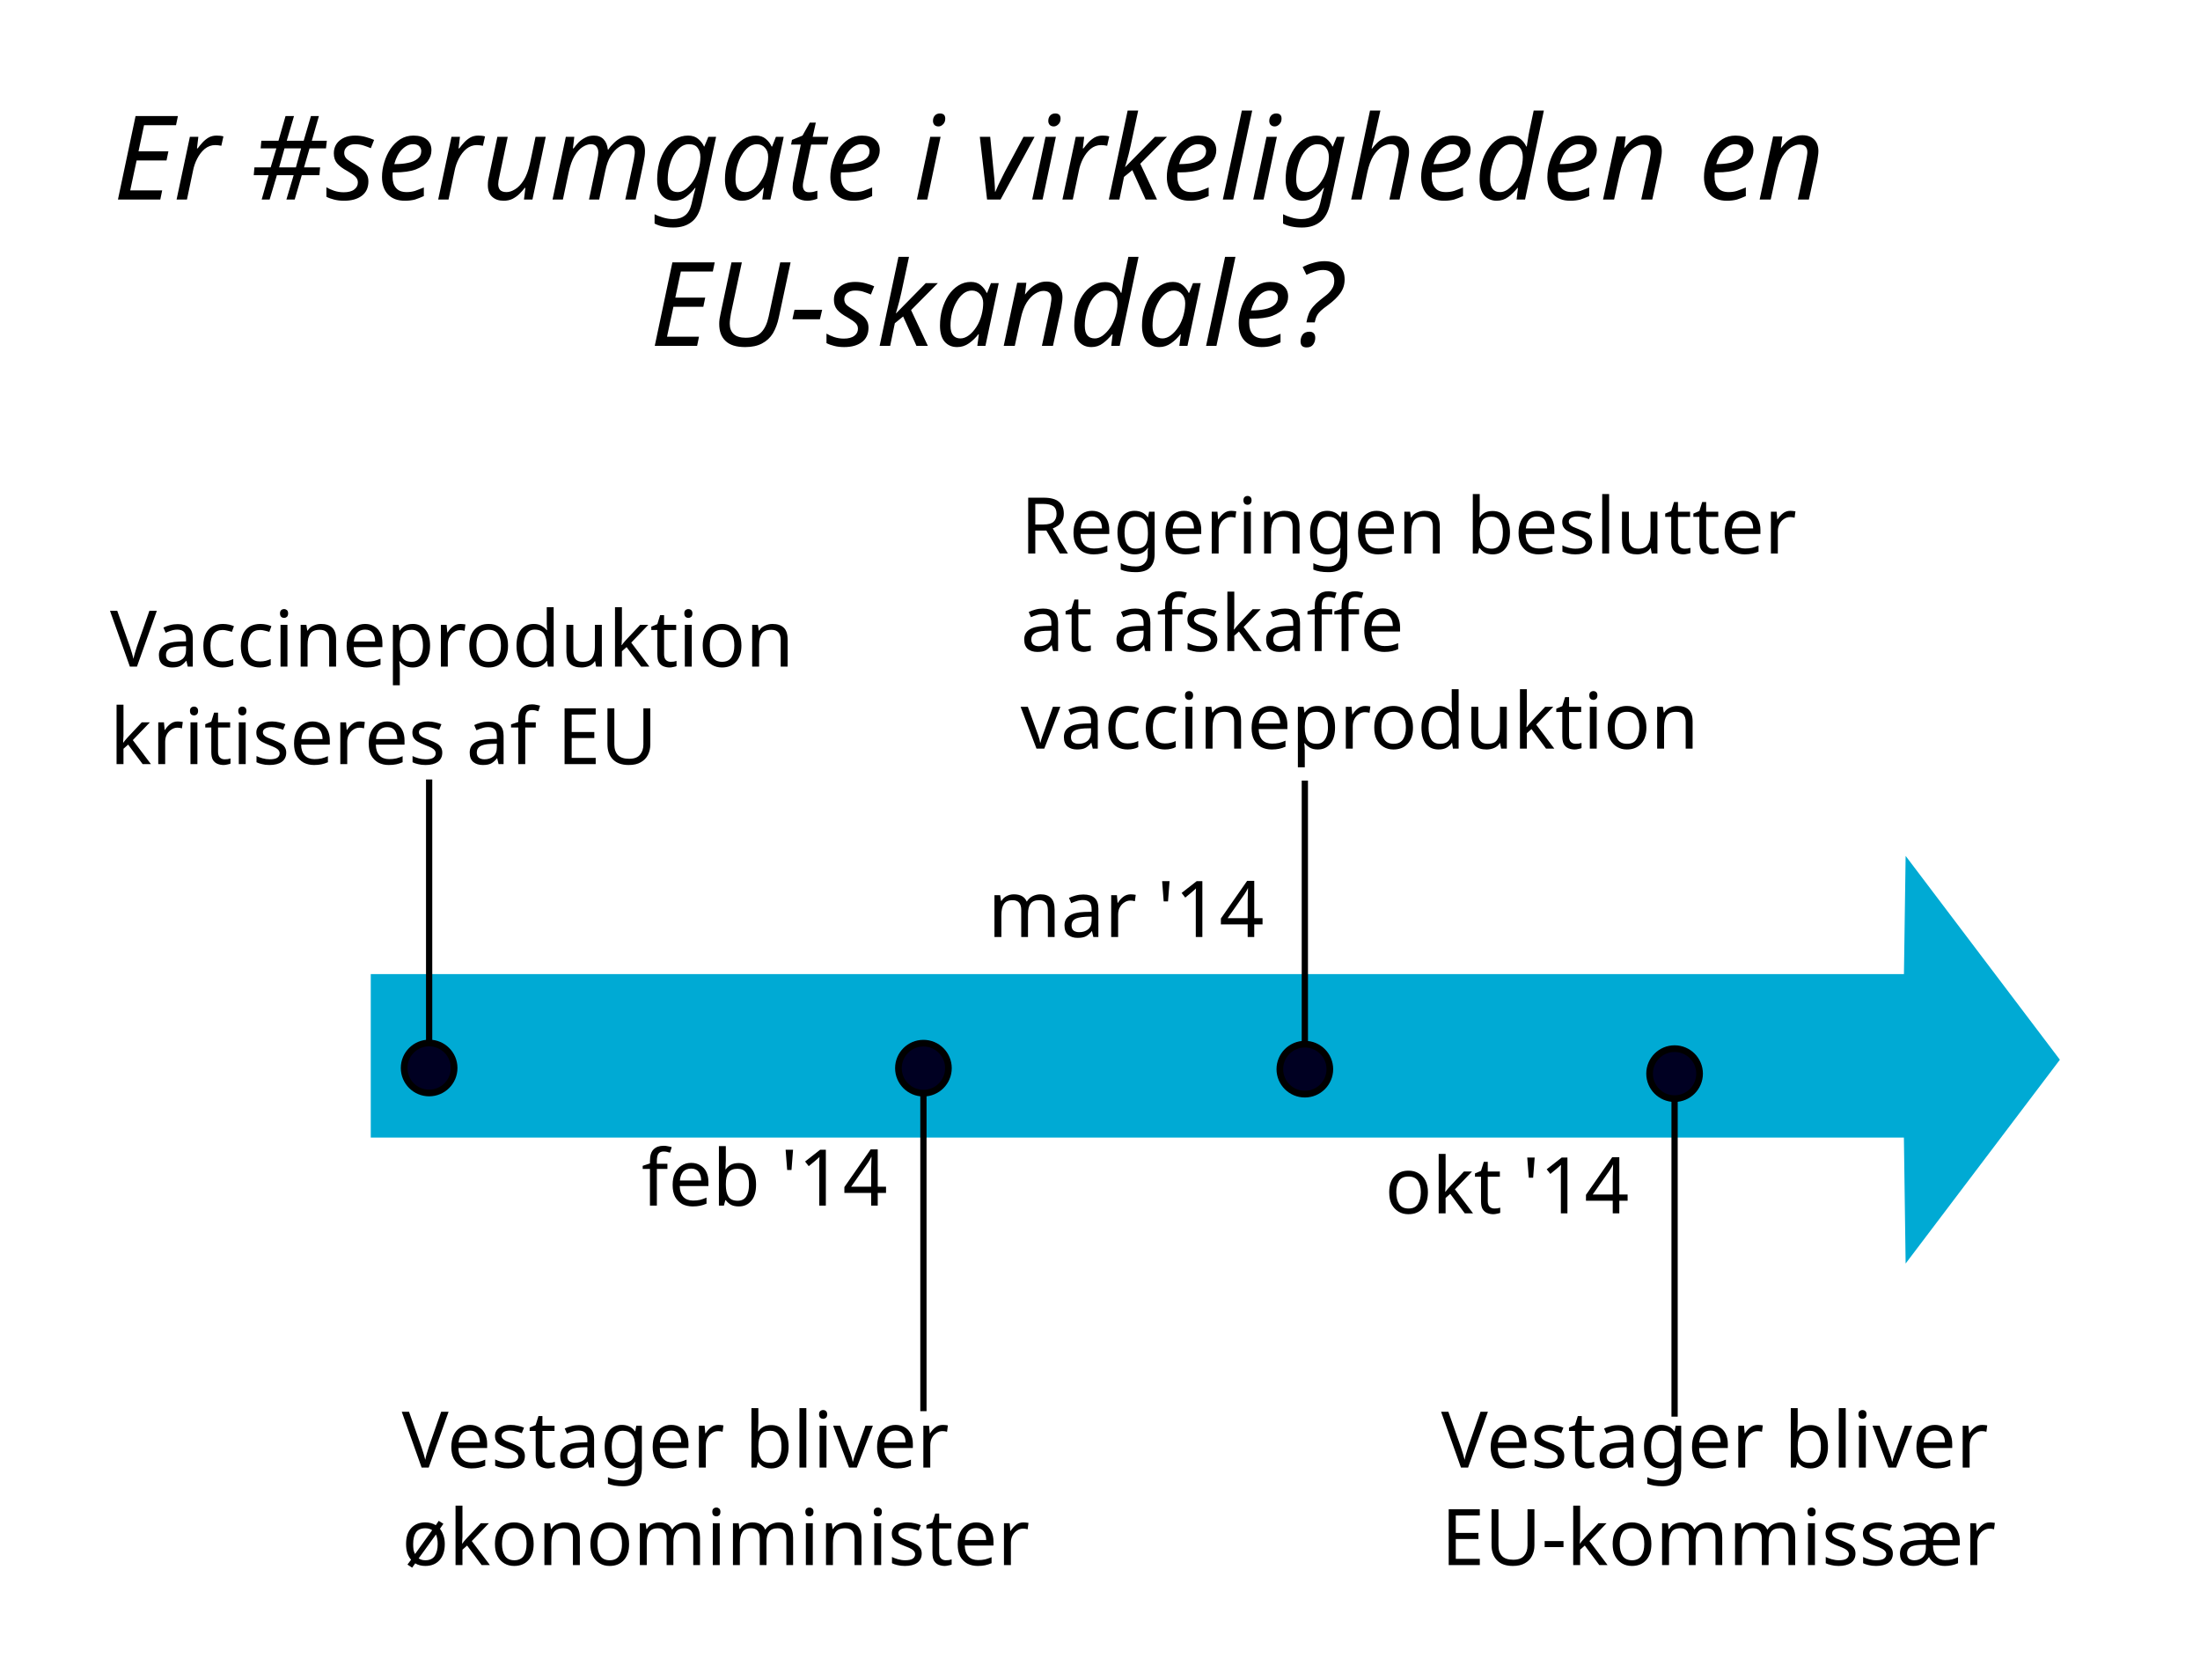
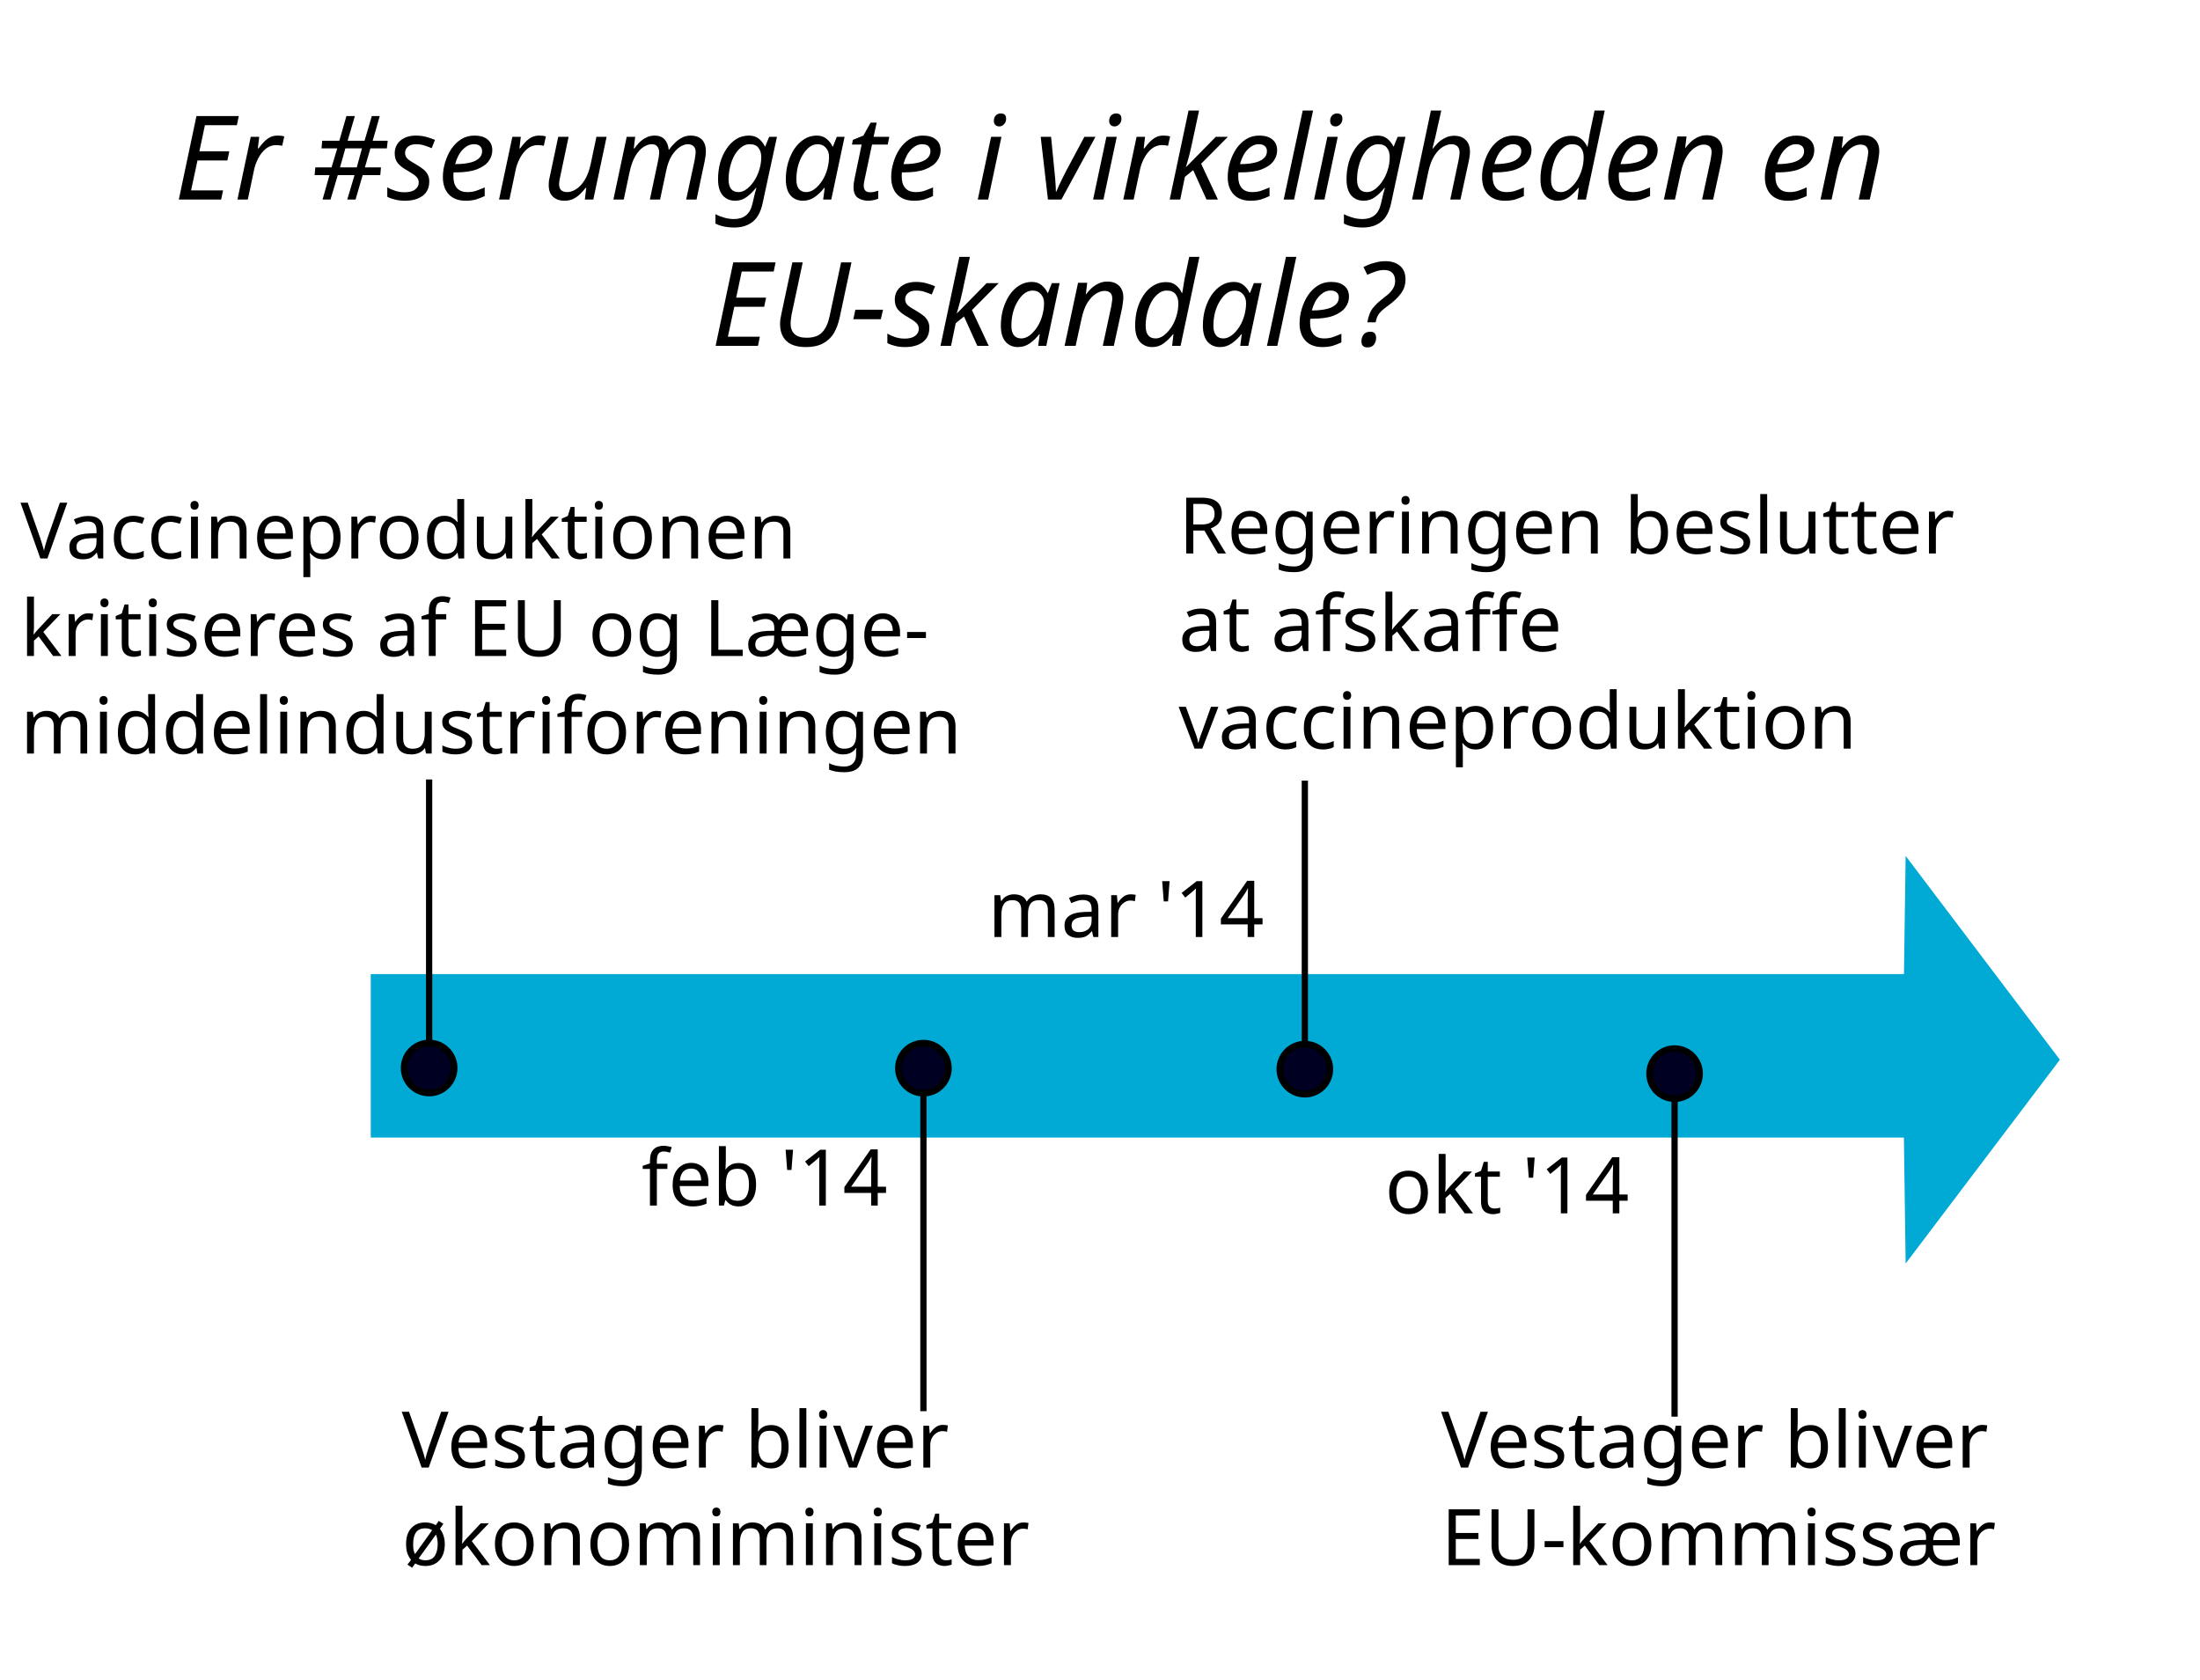
<svg xmlns="http://www.w3.org/2000/svg" width="198.913mm" height="151.826mm" viewBox="0 0 198.913 151.826" version="1.1" id="svg8">
  <defs id="defs2">
    <marker orient="auto" refY="0" refX="0" id="DotL" style="overflow:visible">
      <path id="path4614" d="m -2.5,-1 c 0,2.76 -2.24,5 -5,5 -2.76,0 -5,-2.24 -5,-5 0,-2.76 2.24,-5 5,-5 2.76,0 5,2.24 5,5 z" style="fill:#000022;fill-opacity:1;fill-rule:evenodd;stroke:#000000;stroke-width:1pt;stroke-opacity:1" transform="matrix(0.8,0,0,0.8,5.92,0.8)" />
    </marker>
    <marker orient="auto" refY="0" refX="0" id="DotL-9" style="overflow:visible">
      <path id="path4614-6" d="m -2.5,-1 c 0,2.76 -2.24,5 -5,5 -2.76,0 -5,-2.24 -5,-5 0,-2.76 2.24,-5 5,-5 2.76,0 5,2.24 5,5 z" style="fill:#000022;fill-opacity:1;fill-rule:evenodd;stroke:#000000;stroke-width:1pt;stroke-opacity:1" transform="matrix(0.8,0,0,0.8,5.92,0.8)" />
    </marker>
    <marker orient="auto" refY="0" refX="0" id="DotL-18" style="overflow:visible">
      <path id="path4614-9" d="m -2.5,-1 c 0,2.76 -2.24,5 -5,5 -2.76,0 -5,-2.24 -5,-5 0,-2.76 2.24,-5 5,-5 2.76,0 5,2.24 5,5 z" style="fill:#000022;fill-opacity:1;fill-rule:evenodd;stroke:#000000;stroke-width:1pt;stroke-opacity:1" transform="matrix(0.8,0,0,0.8,5.92,0.8)" />
    </marker>
    <marker orient="auto" refY="0" refX="0" id="DotL-9-3" style="overflow:visible">
      <path id="path4614-6-8" d="m -2.5,-1 c 0,2.76 -2.24,5 -5,5 -2.76,0 -5,-2.24 -5,-5 0,-2.76 2.24,-5 5,-5 2.76,0 5,2.24 5,5 z" style="fill:#000022;fill-opacity:1;fill-rule:evenodd;stroke:#000000;stroke-width:1pt;stroke-opacity:1" transform="matrix(0.8,0,0,0.8,5.92,0.8)" />
    </marker>
  </defs>
-   <g transform="translate(-1.667682,0.09416674)" id="layer1">
-     <g id="g18730">
-       <path id="rect26" d="M 35.19,87.974 H 175.596 V 102.754 H 35.19 Z" style="fill:#00aad4;stroke-width:0.282" />
-       <path id="rect29" d="m 173.965,77.288 13.947,18.428 -13.947,18.428 -0.258,-18.769 z" style="fill:#00aad4;stroke-width:0.29" />
-       <path id="path41" d="M 40.468,96.419 V 70.379" style="opacity:1;fill:#000022;fill-opacity:1;stroke:#000000;stroke-width:0.565;stroke-linecap:butt;stroke-linejoin:miter;stroke-miterlimit:4;stroke-dasharray:none;stroke-opacity:1;marker-start:url(#DotL)" />
-       <text id="text11237" y="60.174" x="11.613" style="font-style:normal;font-variant:normal;font-weight:normal;font-stretch:normal;font-size:7.056px;line-height:1.25;font-family:sans-serif;-inkscape-font-specification:'sans-serif, Normal';font-variant-ligatures:normal;font-variant-caps:normal;font-variant-numeric:normal;font-feature-settings:normal;text-align:start;letter-spacing:0px;word-spacing:0px;writing-mode:lr-tb;text-anchor:start;fill:#000000;fill-opacity:1;stroke:none;stroke-width:0.265" xml:space="preserve">
-         <tspan id="tspan11248" style="font-style:normal;font-variant:normal;font-weight:normal;font-stretch:normal;font-size:7.056px;font-family:sans-serif;-inkscape-font-specification:'sans-serif, Normal';font-variant-ligatures:normal;font-variant-caps:normal;font-variant-numeric:normal;font-feature-settings:normal;text-align:start;writing-mode:lr-tb;text-anchor:start;stroke-width:0.265" y="60.174" x="11.613">Vaccineproduktion</tspan>
-         <tspan id="tspan11252" style="font-style:normal;font-variant:normal;font-weight:normal;font-stretch:normal;font-size:7.056px;font-family:sans-serif;-inkscape-font-specification:'sans-serif, Normal';font-variant-ligatures:normal;font-variant-caps:normal;font-variant-numeric:normal;font-feature-settings:normal;text-align:start;writing-mode:lr-tb;text-anchor:start;stroke-width:0.265" y="68.994" x="11.613">kritiseres af EU</tspan>
-       </text>
-       <path id="path41-2" d="M 85.159,96.524 V 127.491" style="opacity:1;fill:#000022;fill-opacity:1;stroke:#000000;stroke-width:0.565;stroke-linecap:butt;stroke-linejoin:miter;stroke-miterlimit:4;stroke-dasharray:none;stroke-opacity:1;marker-start:url(#DotL-9)" />
-       <text id="text11237-1-5" y="132.589" x="37.994" style="font-style:normal;font-variant:normal;font-weight:normal;font-stretch:normal;font-size:7.056px;line-height:1.25;font-family:sans-serif;-inkscape-font-specification:'sans-serif, Normal';font-variant-ligatures:normal;font-variant-caps:normal;font-variant-numeric:normal;font-feature-settings:normal;text-align:start;letter-spacing:0px;word-spacing:0px;writing-mode:lr-tb;text-anchor:start;fill:#000000;fill-opacity:1;stroke:none;stroke-width:0.265" xml:space="preserve">
-         <tspan id="tspan11252-8-4" style="font-style:normal;font-variant:normal;font-weight:normal;font-stretch:normal;font-size:7.056px;font-family:sans-serif;-inkscape-font-specification:'sans-serif, Normal';font-variant-ligatures:normal;font-variant-caps:normal;font-variant-numeric:normal;font-feature-settings:normal;text-align:start;writing-mode:lr-tb;text-anchor:start;stroke-width:0.265" y="132.589" x="37.994">Vestager bliver</tspan>
-         <tspan id="tspan14628" style="font-style:normal;font-variant:normal;font-weight:normal;font-stretch:normal;font-size:7.056px;font-family:sans-serif;-inkscape-font-specification:'sans-serif, Normal';font-variant-ligatures:normal;font-variant-caps:normal;font-variant-numeric:normal;font-feature-settings:normal;text-align:start;writing-mode:lr-tb;text-anchor:start;stroke-width:0.265" y="141.408" x="37.994">økonomiminister</tspan>
-       </text>
-       <text id="text11237-1-9" y="84.622" x="90.987" style="font-style:normal;font-variant:normal;font-weight:normal;font-stretch:normal;font-size:7.056px;line-height:1.25;font-family:sans-serif;-inkscape-font-specification:'sans-serif, Normal';font-variant-ligatures:normal;font-variant-caps:normal;font-variant-numeric:normal;font-feature-settings:normal;text-align:start;letter-spacing:0px;word-spacing:0px;writing-mode:lr-tb;text-anchor:start;fill:#000000;fill-opacity:1;stroke:none;stroke-width:0.265" xml:space="preserve">
-         <tspan id="tspan11252-8-7" style="font-style:normal;font-variant:normal;font-weight:normal;font-stretch:normal;font-size:7.056px;font-family:sans-serif;-inkscape-font-specification:'sans-serif, Normal';font-variant-ligatures:normal;font-variant-caps:normal;font-variant-numeric:normal;font-feature-settings:normal;text-align:start;writing-mode:lr-tb;text-anchor:start;stroke-width:0.265" y="84.622" x="90.987">mar '14</tspan>
-       </text>
-       <text id="text11237-1-53" y="108.903" x="59.669" style="font-style:normal;font-variant:normal;font-weight:normal;font-stretch:normal;font-size:7.056px;line-height:1.25;font-family:sans-serif;-inkscape-font-specification:'sans-serif, Normal';font-variant-ligatures:normal;font-variant-caps:normal;font-variant-numeric:normal;font-feature-settings:normal;text-align:start;letter-spacing:0px;word-spacing:0px;writing-mode:lr-tb;text-anchor:start;fill:#000000;fill-opacity:1;stroke:none;stroke-width:0.265" xml:space="preserve">
-         <tspan id="tspan11252-8-8" style="font-style:normal;font-variant:normal;font-weight:normal;font-stretch:normal;font-size:7.056px;font-family:sans-serif;-inkscape-font-specification:'sans-serif, Normal';font-variant-ligatures:normal;font-variant-caps:normal;font-variant-numeric:normal;font-feature-settings:normal;text-align:start;writing-mode:lr-tb;text-anchor:start;stroke-width:0.265" y="108.903" x="59.669">feb '14</tspan>
-       </text>
-       <path id="path41-6" d="M 119.645,96.524 V 70.483" style="opacity:1;fill:#000022;fill-opacity:1;stroke:#000000;stroke-width:0.565;stroke-linecap:butt;stroke-linejoin:miter;stroke-miterlimit:4;stroke-dasharray:none;stroke-opacity:1;marker-start:url(#DotL-18)" />
-       <text id="text11237-4" y="49.949" x="93.945" style="font-style:normal;font-variant:normal;font-weight:normal;font-stretch:normal;font-size:7.056px;line-height:1.25;font-family:sans-serif;-inkscape-font-specification:'sans-serif, Normal';font-variant-ligatures:normal;font-variant-caps:normal;font-variant-numeric:normal;font-feature-settings:normal;text-align:start;letter-spacing:0px;word-spacing:0px;writing-mode:lr-tb;text-anchor:start;fill:#000000;fill-opacity:1;stroke:none;stroke-width:0.265" xml:space="preserve">
-         <tspan id="tspan11248-3" style="font-style:normal;font-variant:normal;font-weight:normal;font-stretch:normal;font-size:7.056px;font-family:sans-serif;-inkscape-font-specification:'sans-serif, Normal';font-variant-ligatures:normal;font-variant-caps:normal;font-variant-numeric:normal;font-feature-settings:normal;text-align:start;writing-mode:lr-tb;text-anchor:start;stroke-width:0.265" y="49.949" x="93.945">Regeringen beslutter </tspan>
-         <tspan id="tspan18571" style="font-style:normal;font-variant:normal;font-weight:normal;font-stretch:normal;font-size:7.056px;font-family:sans-serif;-inkscape-font-specification:'sans-serif, Normal';font-variant-ligatures:normal;font-variant-caps:normal;font-variant-numeric:normal;font-feature-settings:normal;text-align:start;writing-mode:lr-tb;text-anchor:start;stroke-width:0.265" y="58.769" x="93.945">at afskaffe </tspan>
-         <tspan id="tspan18573" style="font-style:normal;font-variant:normal;font-weight:normal;font-stretch:normal;font-size:7.056px;font-family:sans-serif;-inkscape-font-specification:'sans-serif, Normal';font-variant-ligatures:normal;font-variant-caps:normal;font-variant-numeric:normal;font-feature-settings:normal;text-align:start;writing-mode:lr-tb;text-anchor:start;stroke-width:0.265" y="67.588" x="93.945">vaccineproduktion</tspan>
-         <tspan id="tspan11252-3" style="font-style:normal;font-variant:normal;font-weight:normal;font-stretch:normal;font-size:7.056px;font-family:sans-serif;-inkscape-font-specification:'sans-serif, Normal';font-variant-ligatures:normal;font-variant-caps:normal;font-variant-numeric:normal;font-feature-settings:normal;text-align:start;writing-mode:lr-tb;text-anchor:start;stroke-width:0.265" y="76.408" x="93.945" />
-       </text>
-       <path id="path41-2-6" d="M 153.075,97.019 V 127.986" style="opacity:1;fill:#000022;fill-opacity:1;stroke:#000000;stroke-width:0.565;stroke-linecap:butt;stroke-linejoin:miter;stroke-miterlimit:4;stroke-dasharray:none;stroke-opacity:1;marker-start:url(#DotL-9-3)" />
-       <text id="text11237-1-53-0" y="109.607" x="126.881" style="font-style:normal;font-variant:normal;font-weight:normal;font-stretch:normal;font-size:7.056px;line-height:1.25;font-family:sans-serif;-inkscape-font-specification:'sans-serif, Normal';font-variant-ligatures:normal;font-variant-caps:normal;font-variant-numeric:normal;font-feature-settings:normal;text-align:start;letter-spacing:0px;word-spacing:0px;writing-mode:lr-tb;text-anchor:start;fill:#000000;fill-opacity:1;stroke:none;stroke-width:0.265" xml:space="preserve">
-         <tspan id="tspan11252-8-8-4" style="font-style:normal;font-variant:normal;font-weight:normal;font-stretch:normal;font-size:7.056px;font-family:sans-serif;-inkscape-font-specification:'sans-serif, Normal';font-variant-ligatures:normal;font-variant-caps:normal;font-variant-numeric:normal;font-feature-settings:normal;text-align:start;writing-mode:lr-tb;text-anchor:start;stroke-width:0.265" y="109.607" x="126.881">okt '14</tspan>
-       </text>
-       <text id="text11237-1-5-8" y="132.589" x="131.965" style="font-style:normal;font-variant:normal;font-weight:normal;font-stretch:normal;font-size:7.056px;line-height:1.25;font-family:sans-serif;-inkscape-font-specification:'sans-serif, Normal';font-variant-ligatures:normal;font-variant-caps:normal;font-variant-numeric:normal;font-feature-settings:normal;text-align:start;letter-spacing:0px;word-spacing:0px;writing-mode:lr-tb;text-anchor:start;fill:#000000;fill-opacity:1;stroke:none;stroke-width:0.265" xml:space="preserve">
-         <tspan id="tspan11252-8-4-8" style="font-style:normal;font-variant:normal;font-weight:normal;font-stretch:normal;font-size:7.056px;font-family:sans-serif;-inkscape-font-specification:'sans-serif, Normal';font-variant-ligatures:normal;font-variant-caps:normal;font-variant-numeric:normal;font-feature-settings:normal;text-align:start;writing-mode:lr-tb;text-anchor:start;stroke-width:0.265" y="132.589" x="131.965">Vestager bliver</tspan>
-         <tspan id="tspan14628-8" style="font-style:normal;font-variant:normal;font-weight:normal;font-stretch:normal;font-size:7.056px;font-family:sans-serif;-inkscape-font-specification:'sans-serif, Normal';font-variant-ligatures:normal;font-variant-caps:normal;font-variant-numeric:normal;font-feature-settings:normal;text-align:start;writing-mode:lr-tb;text-anchor:start;stroke-width:0.265" y="141.408" x="131.965">EU-kommissær</tspan>
-       </text>
-       <text id="text18544" y="17.947" x="101.346" style="font-style:italic;font-variant:normal;font-weight:normal;font-stretch:normal;font-size:10.583px;line-height:1.25;font-family:sans-serif;-inkscape-font-specification:'sans-serif, Italic';font-variant-ligatures:normal;font-variant-caps:normal;font-variant-numeric:normal;font-feature-settings:normal;text-align:center;letter-spacing:0px;word-spacing:0px;writing-mode:lr-tb;text-anchor:middle;fill:#000000;fill-opacity:1;stroke:none;stroke-width:0.265" xml:space="preserve">
-         <tspan id="tspan18546" style="font-style:italic;font-variant:normal;font-weight:normal;font-stretch:normal;font-size:10.583px;font-family:sans-serif;-inkscape-font-specification:'sans-serif, Italic';font-variant-ligatures:normal;font-variant-caps:normal;font-variant-numeric:normal;font-feature-settings:normal;text-align:center;writing-mode:lr-tb;text-anchor:middle;stroke-width:0.265" y="17.947" x="103.031">Er #serumgate i virkeligheden en </tspan>
-         <tspan id="tspan18550" style="font-style:italic;font-variant:normal;font-weight:normal;font-stretch:normal;font-size:10.583px;font-family:sans-serif;-inkscape-font-specification:'sans-serif, Italic';font-variant-ligatures:normal;font-variant-caps:normal;font-variant-numeric:normal;font-feature-settings:normal;text-align:center;writing-mode:lr-tb;text-anchor:middle;stroke-width:0.265" y="31.176" x="101.346">EU-skandale?</tspan>
-       </text>
-     </g>
-   </g>
+   <path id="rect26" d="M 33.522,88.068 H 173.928 V 102.848 H 33.522 Z" style="fill:#00aad4;stroke-width:0.282" />
+   <path id="rect29" d="m 172.298,77.382 13.947,18.428 -13.947,18.428 -0.258,-18.769 z" style="fill:#00aad4;stroke-width:0.29" />
+   <path id="path41" d="M 38.8,96.514 V 70.473" style="opacity:1;fill:#000022;fill-opacity:1;stroke:#000000;stroke-width:0.565;stroke-linecap:butt;stroke-linejoin:miter;stroke-miterlimit:4;stroke-dasharray:none;stroke-opacity:1;marker-start:url(#DotL)" />
+   <path id="path41-2" d="M 83.491,96.618 V 127.585" style="opacity:1;fill:#000022;fill-opacity:1;stroke:#000000;stroke-width:0.565;stroke-linecap:butt;stroke-linejoin:miter;stroke-miterlimit:4;stroke-dasharray:none;stroke-opacity:1;marker-start:url(#DotL-9)" />
+   <text id="text11237-1-5" y="132.683" x="36.326" style="font-style:normal;font-variant:normal;font-weight:normal;font-stretch:normal;font-size:7.056px;line-height:1.25;font-family:sans-serif;-inkscape-font-specification:'sans-serif, Normal';font-variant-ligatures:normal;font-variant-caps:normal;font-variant-numeric:normal;font-feature-settings:normal;text-align:start;letter-spacing:0px;word-spacing:0px;writing-mode:lr-tb;text-anchor:start;fill:#000000;fill-opacity:1;stroke:none;stroke-width:0.265" xml:space="preserve">
+     <tspan id="tspan11252-8-4" style="font-style:normal;font-variant:normal;font-weight:normal;font-stretch:normal;font-size:7.056px;font-family:sans-serif;-inkscape-font-specification:'sans-serif, Normal';font-variant-ligatures:normal;font-variant-caps:normal;font-variant-numeric:normal;font-feature-settings:normal;text-align:start;writing-mode:lr-tb;text-anchor:start;stroke-width:0.265" y="132.683" x="36.326">Vestager bliver</tspan>
+     <tspan id="tspan14628" style="font-style:normal;font-variant:normal;font-weight:normal;font-stretch:normal;font-size:7.056px;font-family:sans-serif;-inkscape-font-specification:'sans-serif, Normal';font-variant-ligatures:normal;font-variant-caps:normal;font-variant-numeric:normal;font-feature-settings:normal;text-align:start;writing-mode:lr-tb;text-anchor:start;stroke-width:0.265" y="141.502" x="36.326">økonomiminister</tspan>
+   </text>
+   <text id="text11237-1-9" y="84.716" x="89.32" style="font-style:normal;font-variant:normal;font-weight:normal;font-stretch:normal;font-size:7.056px;line-height:1.25;font-family:sans-serif;-inkscape-font-specification:'sans-serif, Normal';font-variant-ligatures:normal;font-variant-caps:normal;font-variant-numeric:normal;font-feature-settings:normal;text-align:start;letter-spacing:0px;word-spacing:0px;writing-mode:lr-tb;text-anchor:start;fill:#000000;fill-opacity:1;stroke:none;stroke-width:0.265" xml:space="preserve">
+     <tspan id="tspan11252-8-7" style="font-style:normal;font-variant:normal;font-weight:normal;font-stretch:normal;font-size:7.056px;font-family:sans-serif;-inkscape-font-specification:'sans-serif, Normal';font-variant-ligatures:normal;font-variant-caps:normal;font-variant-numeric:normal;font-feature-settings:normal;text-align:start;writing-mode:lr-tb;text-anchor:start;stroke-width:0.265" y="84.716" x="89.32">mar '14</tspan>
+   </text>
+   <text id="text11237-1-53" y="108.997" x="58.001" style="font-style:normal;font-variant:normal;font-weight:normal;font-stretch:normal;font-size:7.056px;line-height:1.25;font-family:sans-serif;-inkscape-font-specification:'sans-serif, Normal';font-variant-ligatures:normal;font-variant-caps:normal;font-variant-numeric:normal;font-feature-settings:normal;text-align:start;letter-spacing:0px;word-spacing:0px;writing-mode:lr-tb;text-anchor:start;fill:#000000;fill-opacity:1;stroke:none;stroke-width:0.265" xml:space="preserve">
+     <tspan id="tspan11252-8-8" style="font-style:normal;font-variant:normal;font-weight:normal;font-stretch:normal;font-size:7.056px;font-family:sans-serif;-inkscape-font-specification:'sans-serif, Normal';font-variant-ligatures:normal;font-variant-caps:normal;font-variant-numeric:normal;font-feature-settings:normal;text-align:start;writing-mode:lr-tb;text-anchor:start;stroke-width:0.265" y="108.997" x="58.001">feb '14</tspan>
+   </text>
+   <path id="path41-6" d="M 117.977,96.618 V 70.578" style="opacity:1;fill:#000022;fill-opacity:1;stroke:#000000;stroke-width:0.565;stroke-linecap:butt;stroke-linejoin:miter;stroke-miterlimit:4;stroke-dasharray:none;stroke-opacity:1;marker-start:url(#DotL-18)" />
+   <text id="text11237-4" y="50.043" x="106.565" style="font-style:normal;font-variant:normal;font-weight:normal;font-stretch:normal;font-size:7.056px;line-height:1.25;font-family:sans-serif;-inkscape-font-specification:'sans-serif, Normal';font-variant-ligatures:normal;font-variant-caps:normal;font-variant-numeric:normal;font-feature-settings:normal;text-align:start;letter-spacing:0px;word-spacing:0px;writing-mode:lr-tb;text-anchor:start;fill:#000000;fill-opacity:1;stroke:none;stroke-width:0.265" xml:space="preserve">
+     <tspan id="tspan11248-3" style="font-style:normal;font-variant:normal;font-weight:normal;font-stretch:normal;font-size:7.056px;font-family:sans-serif;-inkscape-font-specification:'sans-serif, Normal';font-variant-ligatures:normal;font-variant-caps:normal;font-variant-numeric:normal;font-feature-settings:normal;text-align:start;writing-mode:lr-tb;text-anchor:start;stroke-width:0.265" y="50.043" x="106.565">Regeringen beslutter </tspan>
+     <tspan id="tspan18571" style="font-style:normal;font-variant:normal;font-weight:normal;font-stretch:normal;font-size:7.056px;font-family:sans-serif;-inkscape-font-specification:'sans-serif, Normal';font-variant-ligatures:normal;font-variant-caps:normal;font-variant-numeric:normal;font-feature-settings:normal;text-align:start;writing-mode:lr-tb;text-anchor:start;stroke-width:0.265" y="58.863" x="106.565">at afskaffe </tspan>
+     <tspan id="tspan18573" style="font-style:normal;font-variant:normal;font-weight:normal;font-stretch:normal;font-size:7.056px;font-family:sans-serif;-inkscape-font-specification:'sans-serif, Normal';font-variant-ligatures:normal;font-variant-caps:normal;font-variant-numeric:normal;font-feature-settings:normal;text-align:start;writing-mode:lr-tb;text-anchor:start;stroke-width:0.265" y="67.682" x="106.565">vaccineproduktion</tspan>
+     <tspan id="tspan11252-3" style="font-style:normal;font-variant:normal;font-weight:normal;font-stretch:normal;font-size:7.056px;font-family:sans-serif;-inkscape-font-specification:'sans-serif, Normal';font-variant-ligatures:normal;font-variant-caps:normal;font-variant-numeric:normal;font-feature-settings:normal;text-align:start;writing-mode:lr-tb;text-anchor:start;stroke-width:0.265" y="76.502" x="106.565" />
+   </text>
+   <path id="path41-2-6" d="M 151.407,97.113 V 128.08" style="opacity:1;fill:#000022;fill-opacity:1;stroke:#000000;stroke-width:0.565;stroke-linecap:butt;stroke-linejoin:miter;stroke-miterlimit:4;stroke-dasharray:none;stroke-opacity:1;marker-start:url(#DotL-9-3)" />
+   <text id="text11237-1-53-0" y="109.701" x="125.213" style="font-style:normal;font-variant:normal;font-weight:normal;font-stretch:normal;font-size:7.056px;line-height:1.25;font-family:sans-serif;-inkscape-font-specification:'sans-serif, Normal';font-variant-ligatures:normal;font-variant-caps:normal;font-variant-numeric:normal;font-feature-settings:normal;text-align:start;letter-spacing:0px;word-spacing:0px;writing-mode:lr-tb;text-anchor:start;fill:#000000;fill-opacity:1;stroke:none;stroke-width:0.265" xml:space="preserve">
+     <tspan id="tspan11252-8-8-4" style="font-style:normal;font-variant:normal;font-weight:normal;font-stretch:normal;font-size:7.056px;font-family:sans-serif;-inkscape-font-specification:'sans-serif, Normal';font-variant-ligatures:normal;font-variant-caps:normal;font-variant-numeric:normal;font-feature-settings:normal;text-align:start;writing-mode:lr-tb;text-anchor:start;stroke-width:0.265" y="109.701" x="125.213">okt '14</tspan>
+   </text>
+   <text id="text11237-1-5-8" y="132.683" x="130.297" style="font-style:normal;font-variant:normal;font-weight:normal;font-stretch:normal;font-size:7.056px;line-height:1.25;font-family:sans-serif;-inkscape-font-specification:'sans-serif, Normal';font-variant-ligatures:normal;font-variant-caps:normal;font-variant-numeric:normal;font-feature-settings:normal;text-align:start;letter-spacing:0px;word-spacing:0px;writing-mode:lr-tb;text-anchor:start;fill:#000000;fill-opacity:1;stroke:none;stroke-width:0.265" xml:space="preserve">
+     <tspan id="tspan11252-8-4-8" style="font-style:normal;font-variant:normal;font-weight:normal;font-stretch:normal;font-size:7.056px;font-family:sans-serif;-inkscape-font-specification:'sans-serif, Normal';font-variant-ligatures:normal;font-variant-caps:normal;font-variant-numeric:normal;font-feature-settings:normal;text-align:start;writing-mode:lr-tb;text-anchor:start;stroke-width:0.265" y="132.683" x="130.297">Vestager bliver</tspan>
+     <tspan id="tspan14628-8" style="font-style:normal;font-variant:normal;font-weight:normal;font-stretch:normal;font-size:7.056px;font-family:sans-serif;-inkscape-font-specification:'sans-serif, Normal';font-variant-ligatures:normal;font-variant-caps:normal;font-variant-numeric:normal;font-feature-settings:normal;text-align:start;writing-mode:lr-tb;text-anchor:start;stroke-width:0.265" y="141.502" x="130.297">EU-kommissær</tspan>
+   </text>
+   <text id="text18544" y="18.041" x="99.678" style="font-style:italic;font-variant:normal;font-weight:normal;font-stretch:normal;font-size:10.583px;line-height:1.25;font-family:sans-serif;-inkscape-font-specification:'sans-serif, Italic';font-variant-ligatures:normal;font-variant-caps:normal;font-variant-numeric:normal;font-feature-settings:normal;text-align:center;letter-spacing:0px;word-spacing:0px;writing-mode:lr-tb;text-anchor:middle;fill:#000000;fill-opacity:1;stroke:none;stroke-width:0.265" xml:space="preserve">
+     <tspan id="tspan18546" style="font-style:italic;font-variant:normal;font-weight:normal;font-stretch:normal;font-size:10.583px;font-family:sans-serif;-inkscape-font-specification:'sans-serif, Italic';font-variant-ligatures:normal;font-variant-caps:normal;font-variant-numeric:normal;font-feature-settings:normal;text-align:center;writing-mode:lr-tb;text-anchor:middle;stroke-width:0.265" y="18.041" x="101.363">Er #serumgate i virkeligheden en </tspan>
+     <tspan id="tspan18550" style="font-style:italic;font-variant:normal;font-weight:normal;font-stretch:normal;font-size:10.583px;font-family:sans-serif;-inkscape-font-specification:'sans-serif, Italic';font-variant-ligatures:normal;font-variant-caps:normal;font-variant-numeric:normal;font-feature-settings:normal;text-align:center;writing-mode:lr-tb;text-anchor:middle;stroke-width:0.265" y="31.27" x="99.678">EU-skandale?</tspan>
+   </text>
+   <text id="text959" y="62.397" x="31.75" style="font-style:normal;font-weight:normal;font-size:10.583px;line-height:1.25;font-family:sans-serif;letter-spacing:0px;word-spacing:0px;fill:#000000;fill-opacity:1;stroke:none;stroke-width:0.265" xml:space="preserve">
+     <tspan style="stroke-width:0.265" y="71.761" x="31.75" id="tspan957" />
+   </text>
+   <text id="text963" y="50.491" x="1.852" style="font-style:normal;font-variant:normal;font-weight:normal;font-stretch:normal;font-size:7.056px;line-height:1.25;font-family:sans-serif;-inkscape-font-specification:'sans-serif, Normal';font-variant-ligatures:normal;font-variant-caps:normal;font-variant-numeric:normal;font-feature-settings:normal;text-align:start;letter-spacing:0px;word-spacing:0px;writing-mode:lr-tb;text-anchor:start;fill:#000000;fill-opacity:1;stroke:none;stroke-width:0.265" xml:space="preserve">
+     <tspan style="stroke-width:0.265" y="50.491" x="1.852" id="tspan961">Vaccineproduktionen</tspan>
+     <tspan id="tspan965" style="stroke-width:0.265" y="59.31" x="1.852">kritiseres af EU og Læge-</tspan>
+     <tspan id="tspan967" style="stroke-width:0.265" y="68.13" x="1.852">middelindustriforeningen</tspan>
+   </text>
</svg>
